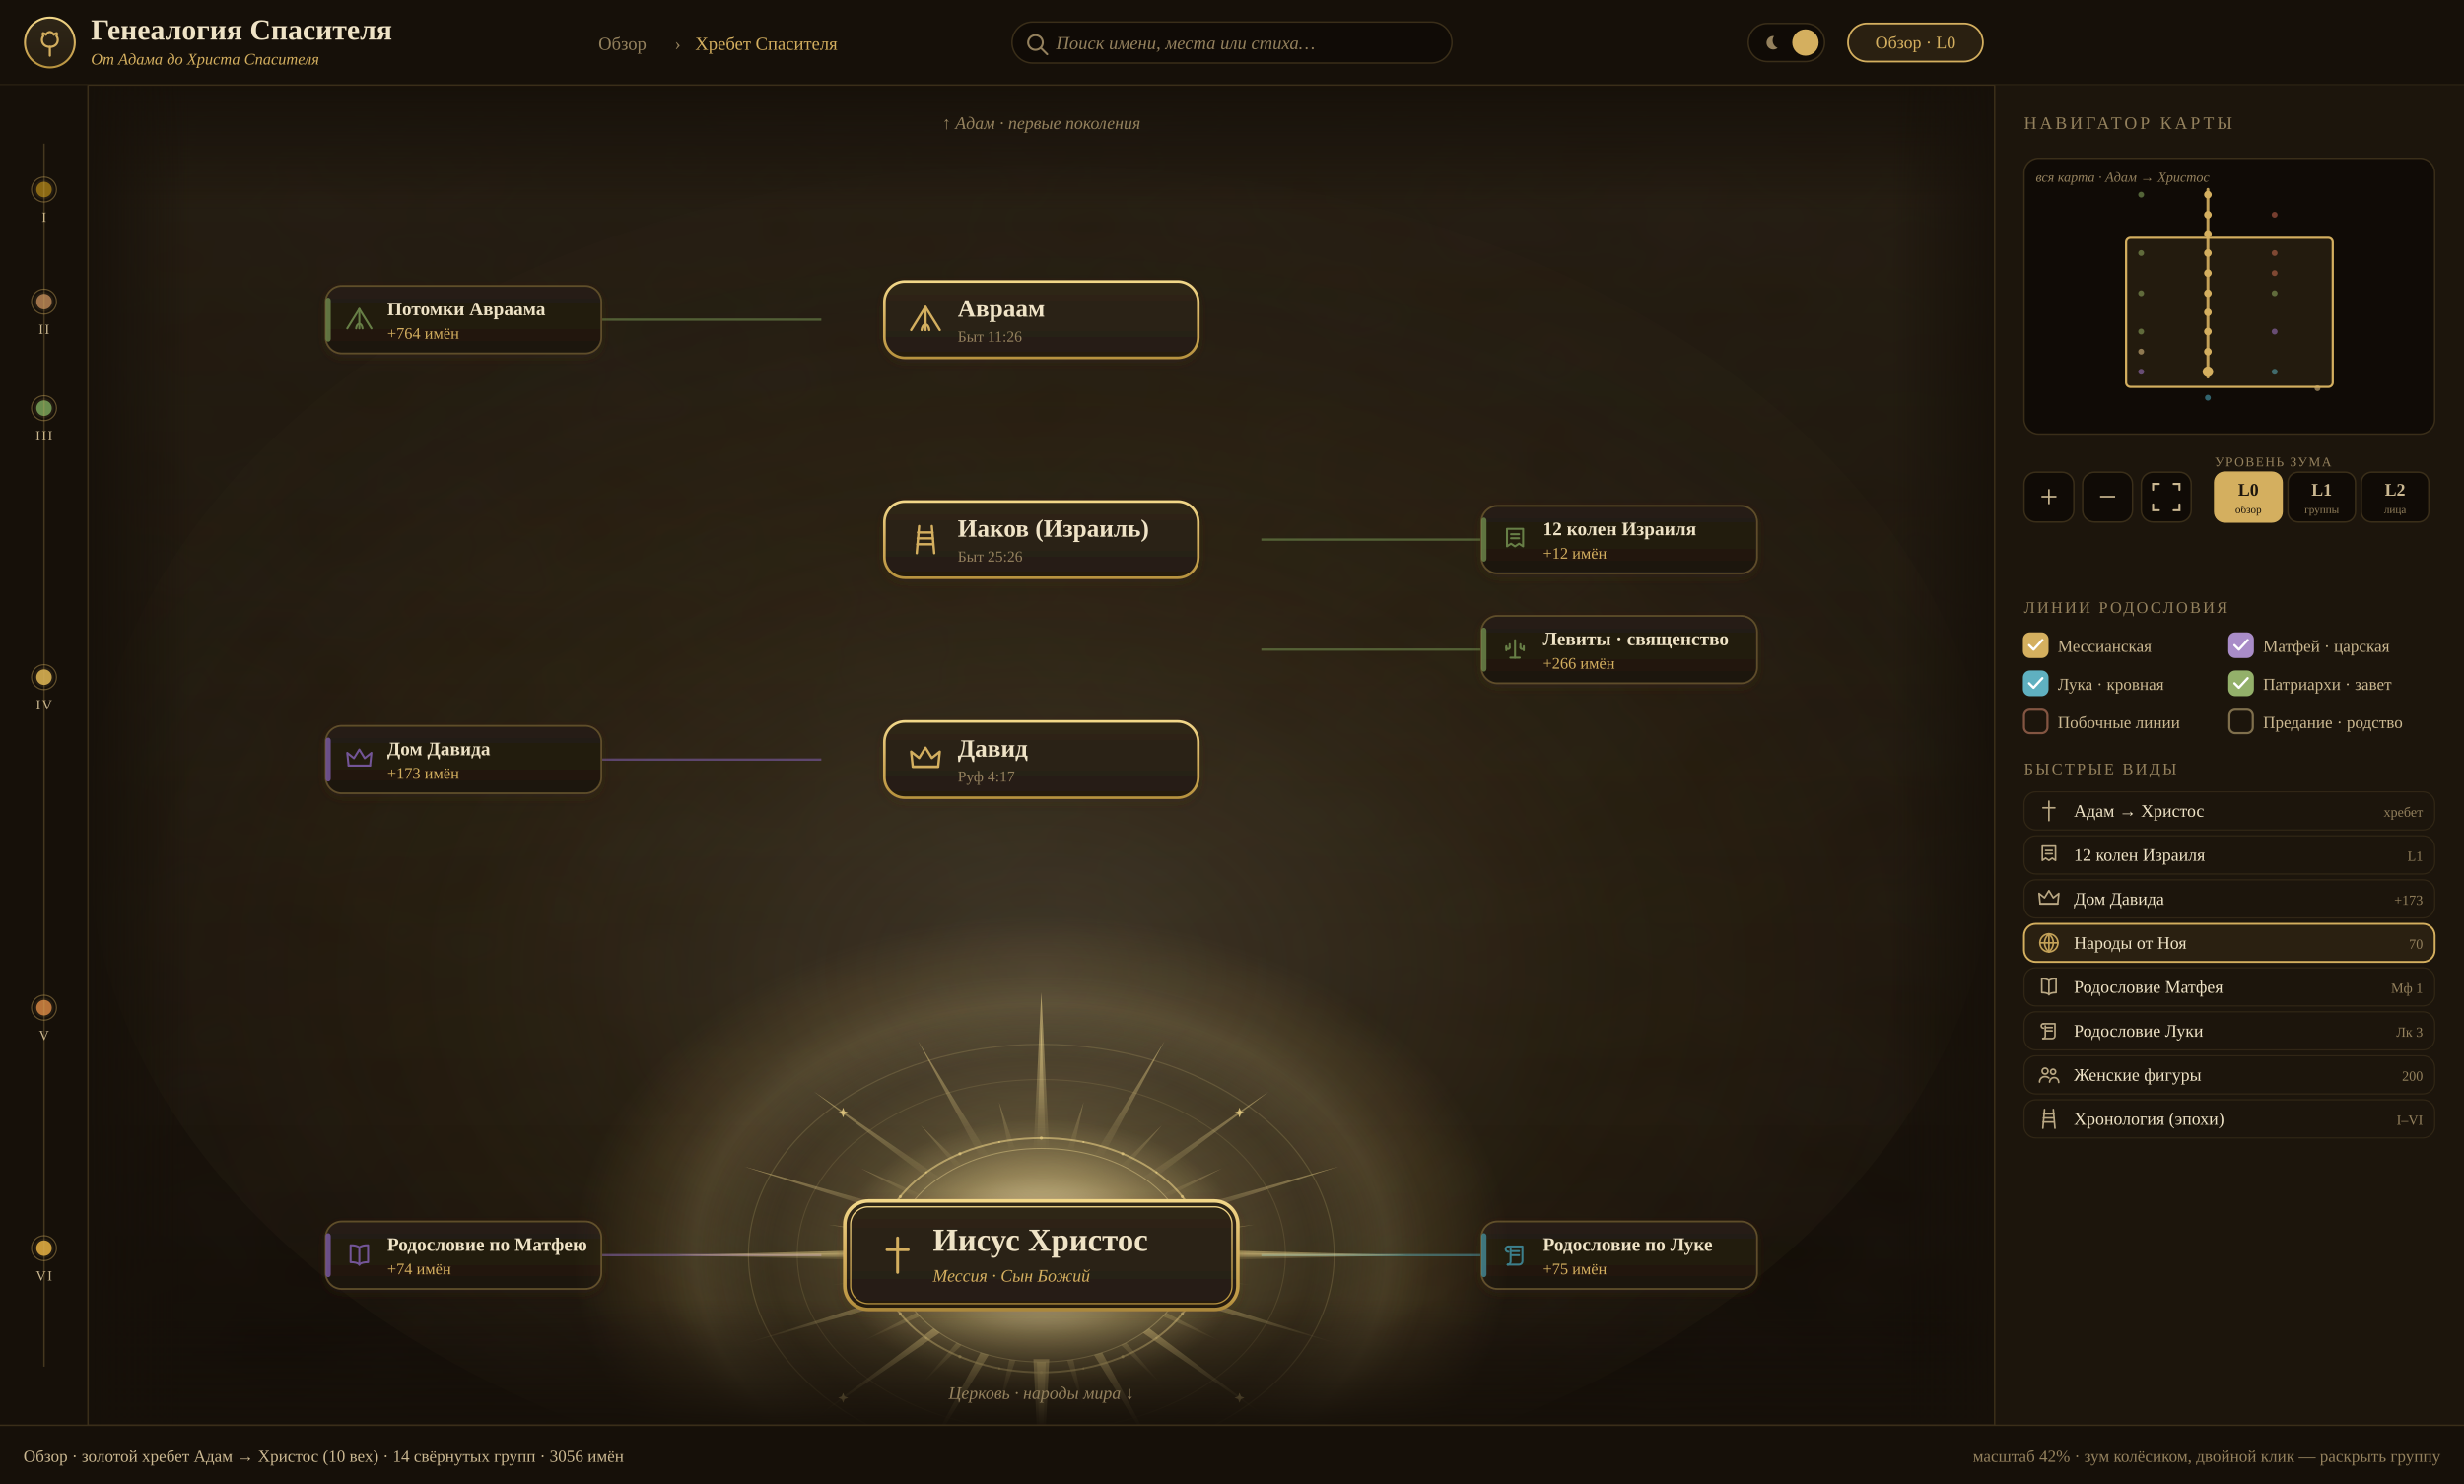
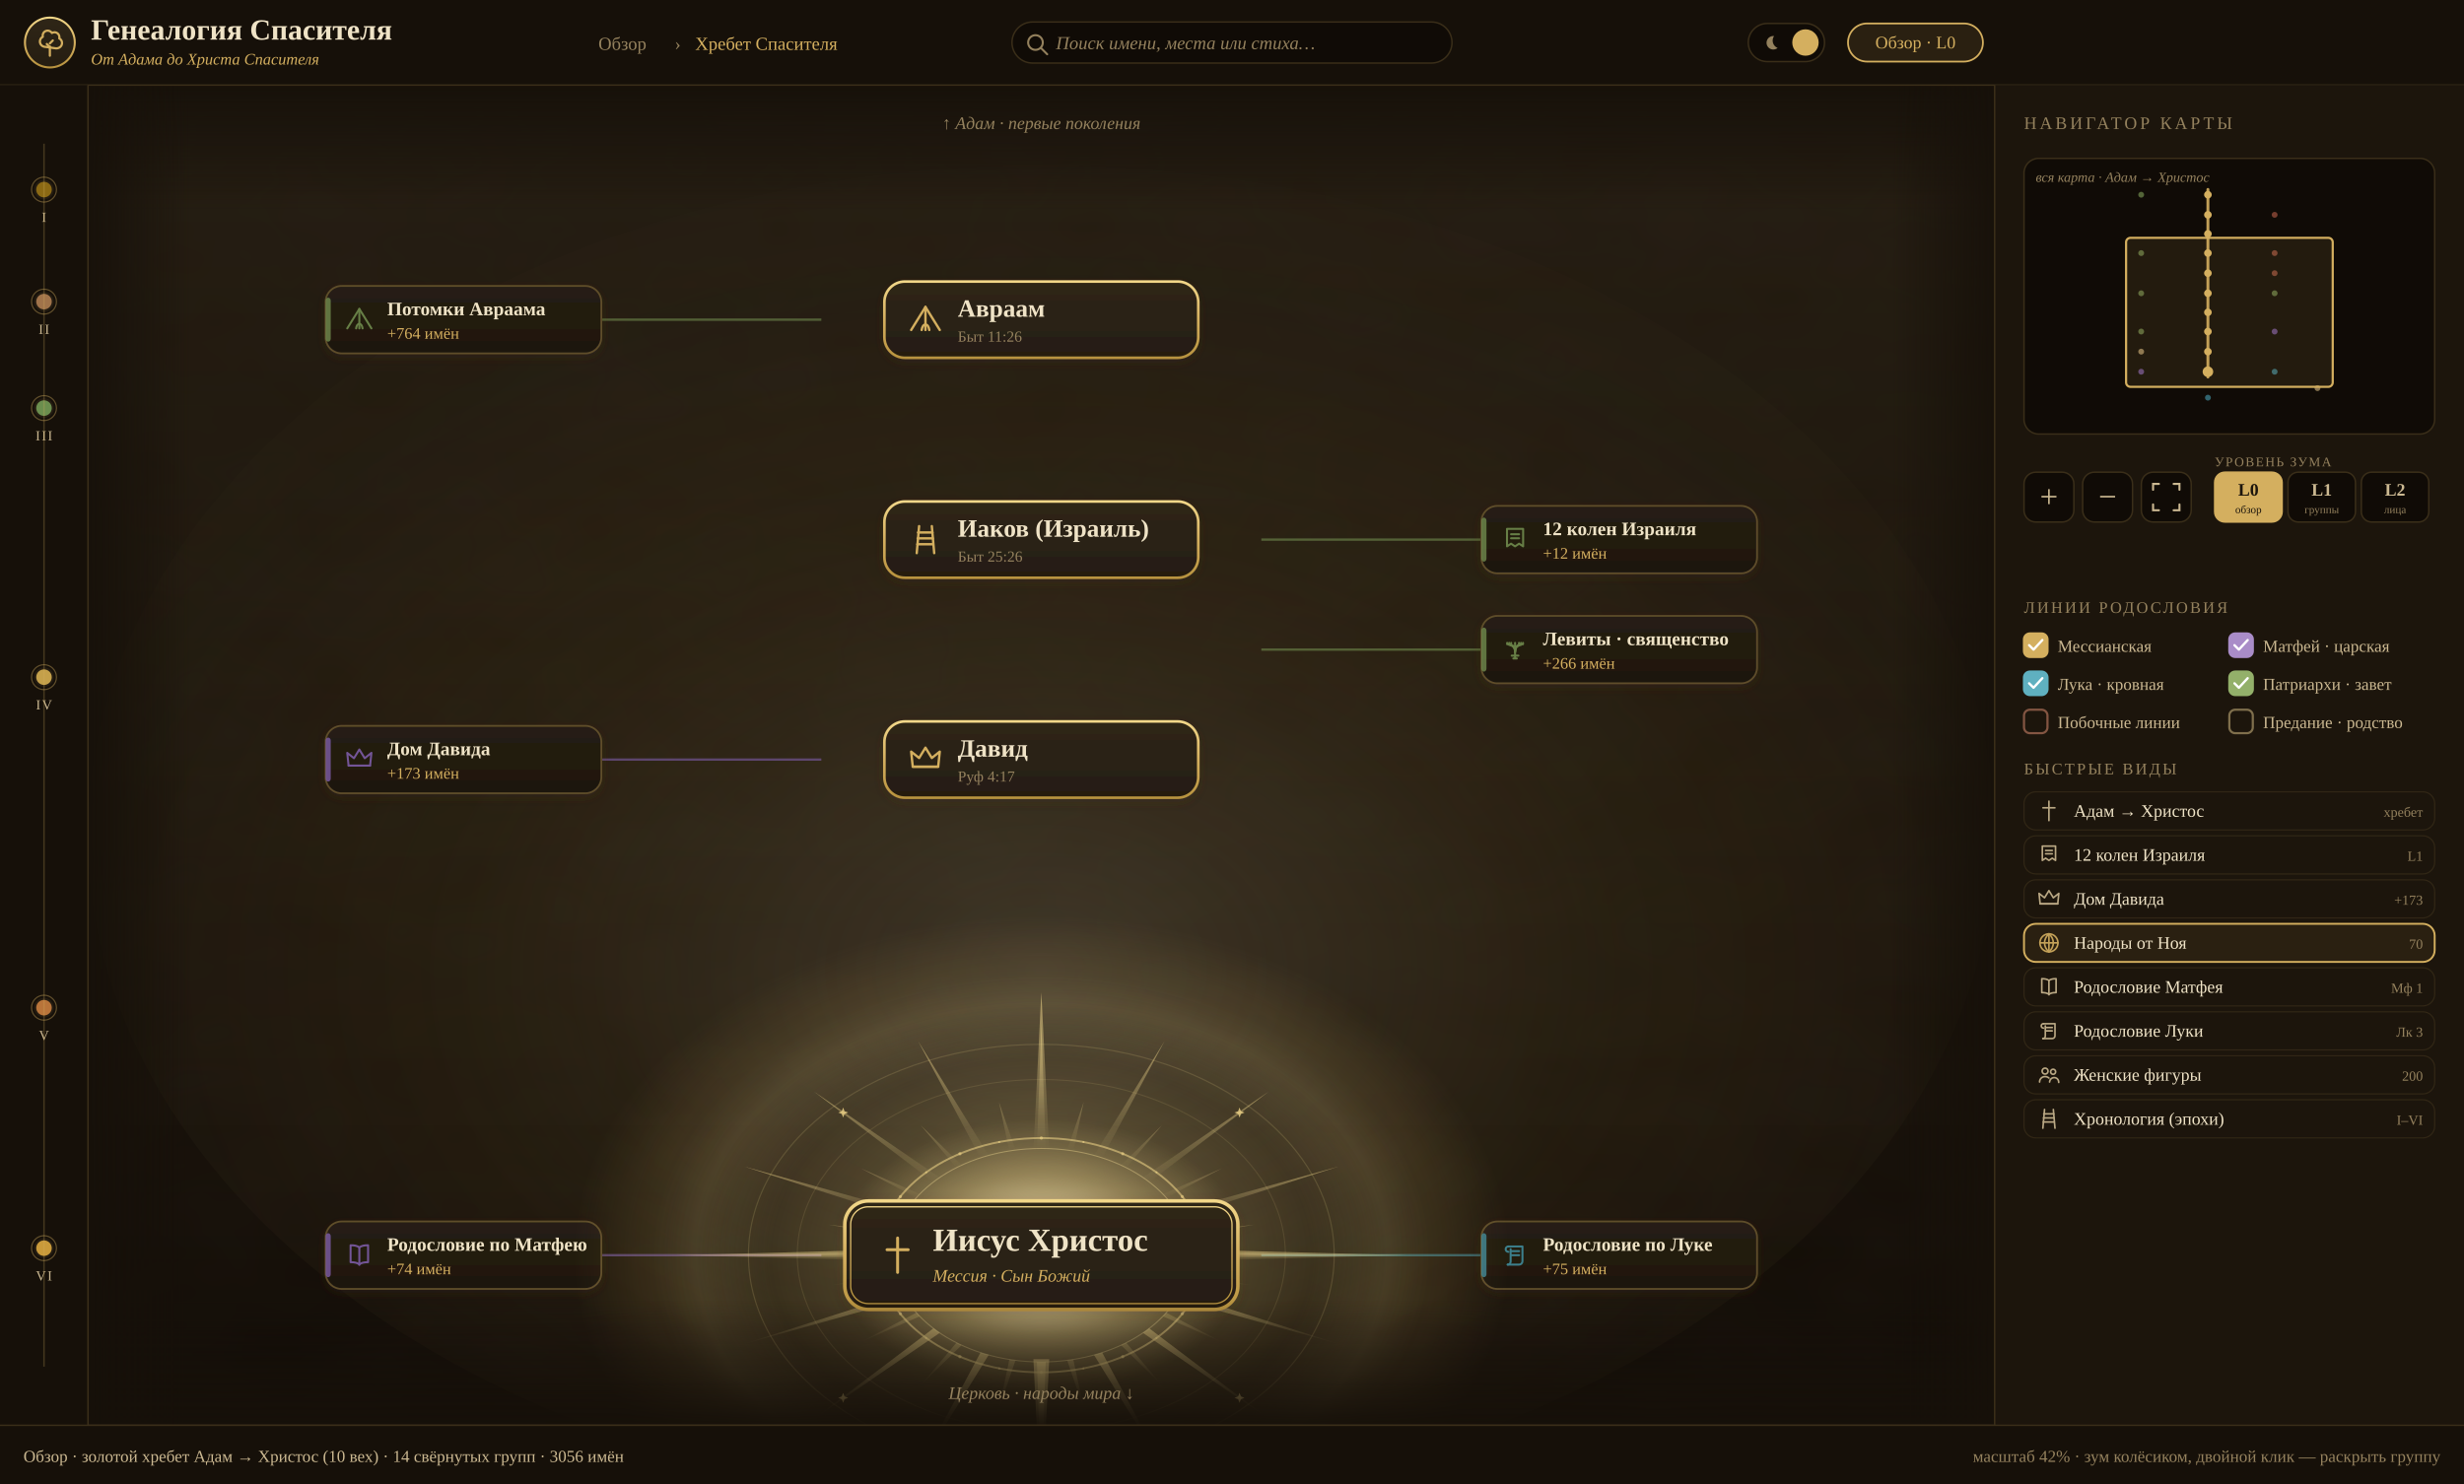
<svg xmlns="http://www.w3.org/2000/svg" viewBox="0 0 1680 1012" width="1680" height="1012" font-family="Georgia, 'Times New Roman', serif" role="img" aria-label="Генеалогия Спасителя — прототип интерфейса">
  <defs>
    <linearGradient id="paperGrad" x1="0" y1="0" x2="0" y2="1">
      <stop offset="0%" stop-color="#241c11" />
      <stop offset="55%" stop-color="#1b140b" />
      <stop offset="100%" stop-color="#100b06" />
    </linearGradient>
    <linearGradient id="goldGrad" x1="0" y1="0" x2="0" y2="1">
      <stop offset="0%" stop-color="#f2d789" />
      <stop offset="50%" stop-color="#d4af5f" />
      <stop offset="100%" stop-color="#b8933f" />
    </linearGradient>
    <linearGradient id="cardGrad" x1="0" y1="0" x2="0" y2="1">
      <stop offset="0%" stop-color="#2f2617" />
      <stop offset="100%" stop-color="#251d11" />
    </linearGradient>
    <linearGradient id="megaGrad" x1="0" y1="0" x2="0" y2="1">
      <stop offset="0%" stop-color="#261e12" />
      <stop offset="100%" stop-color="#1e1710" />
    </linearGradient>
    <filter id="paperTex" x="-5%" y="-5%" width="110%" height="110%">
      <feTurbulence type="fractalNoise" baseFrequency="0.011 0.017" numOctaves="3" seed="7" stitchTiles="stitch" result="mot" />
      <feColorMatrix in="mot" type="matrix" values="0 0 0 0 0.42  0 0 0 0 0.32  0 0 0 0 0.15  0 0 0 0.06 0" />
    </filter>
    <filter id="grain" x="0" y="0" width="100%" height="100%">
      <feTurbulence type="fractalNoise" baseFrequency="0.9" numOctaves="2" seed="11" stitchTiles="stitch" result="g" />
      <feColorMatrix in="g" type="matrix" values="0 0 0 0 0  0 0 0 0 0  0 0 0 0 0  0 0 0 0.035 0" />
    </filter>
    <filter id="cardShadow" x="-30%" y="-30%" width="160%" height="180%">
      <feDropShadow dx="0" dy="2.2" stdDeviation="3.4" flood-color="#4a3616" flood-opacity="0.26" />
    </filter>
    <filter id="goldSoft" x="-60%" y="-60%" width="220%" height="220%">
      <feGaussianBlur stdDeviation="3.2" />
    </filter>
    <filter id="desat">
      <feColorMatrix type="saturate" values="0.15" />
    </filter>
    <radialGradient id="christBloom" cx="50%" cy="50%" r="50%">
      <stop offset="0%" stop-color="#f4dc94" stop-opacity="0.55" />
      <stop offset="38%" stop-color="#f2d789" stop-opacity="0.22" />
      <stop offset="100%" stop-color="#f2d789" stop-opacity="0" />
    </radialGradient>
    <linearGradient id="christRay" x1="0" y1="0" x2="0" y2="1">
      <stop offset="0%" stop-color="#f2d789" stop-opacity="0.85" />
      <stop offset="100%" stop-color="#f4dc94" stop-opacity="0" />
    </linearGradient>
    <radialGradient id="christCore" cx="50%" cy="50%" r="50%">
      <stop offset="0%" stop-color="#fff7e2" stop-opacity="0.9" />
      <stop offset="60%" stop-color="#f4dc94" stop-opacity="0.3" />
      <stop offset="100%" stop-color="#f4dc94" stop-opacity="0" />
    </radialGradient>
    <radialGradient id="christMandorla" cx="50%" cy="50%" r="50%">
      <stop offset="0%" stop-color="#fff7e2" stop-opacity="0" />
      <stop offset="58%" stop-color="#f4dc94" stop-opacity="0" />
      <stop offset="74%" stop-color="#f2d789" stop-opacity="0.14" />
      <stop offset="86%" stop-color="#d4af5f" stop-opacity="0.1" />
      <stop offset="100%" stop-color="#d4af5f" stop-opacity="0" />
    </radialGradient>
    <radialGradient id="mapGlow" cx="50%" cy="60%" r="65%">
      <stop offset="0%" stop-color="#fff0c8" stop-opacity="0.16" />
      <stop offset="48%" stop-color="#d8b45f" stop-opacity="0.06" />
      <stop offset="80%" stop-color="#d8b45f" stop-opacity="0.015" />
      <stop offset="100%" stop-color="#d8b45f" stop-opacity="0" />
    </radialGradient>
    <linearGradient id="fogT" x1="0" y1="0" x2="0" y2="1">
      <stop offset="0%" stop-color="#161009" stop-opacity="0.96" />
      <stop offset="100%" stop-color="#161009" stop-opacity="0" />
    </linearGradient>
    <linearGradient id="fogB" x1="0" y1="0" x2="0" y2="1">
      <stop offset="0%" stop-color="#161009" stop-opacity="0" />
      <stop offset="100%" stop-color="#161009" stop-opacity="0.96" />
    </linearGradient>
    <linearGradient id="fogL" x1="0" y1="0" x2="1" y2="0">
      <stop offset="0%" stop-color="#161009" stop-opacity="0.9" />
      <stop offset="100%" stop-color="#161009" stop-opacity="0" />
    </linearGradient>
    <linearGradient id="fogR" x1="0" y1="0" x2="1" y2="0">
      <stop offset="0%" stop-color="#161009" stop-opacity="0" />
      <stop offset="100%" stop-color="#161009" stop-opacity="0.9" />
    </linearGradient>
    <clipPath id="mapClip">
      <rect x="60" y="58" width="1300" height="914" />
    </clipPath>
    <clipPath id="miniClip">
      <rect x="1380" y="108" width="280" height="188" rx="10" />
    </clipPath>
    <symbol id="ic-person" viewBox="0 0 24 24" fill="none" stroke="currentColor" stroke-width="1.5" stroke-linecap="round" stroke-linejoin="round">
      <circle cx="12" cy="8" r="3.4" />
      <path d="M5.5 19c0-3.6 2.9-6 6.5-6s6.5 2.4 6.5 6" />
    </symbol>
    <symbol id="ic-people" viewBox="0 0 24 24" fill="none" stroke="currentColor" stroke-width="1.5" stroke-linecap="round" stroke-linejoin="round">
      <circle cx="8.5" cy="8.6" r="2.7" />
      <circle cx="15.8" cy="9.2" r="2.3" />
      <path d="M3.5 18.5c0-2.9 2.2-4.9 5-4.9 1.4 0 2.6.5 3.5 1.3" />
      <path d="M12.6 18.5c.2-2.4 2-4 4.2-4 2.3 0 4.1 1.8 4.1 4.4" />
    </symbol>
    <symbol id="ic-ark" viewBox="0 0 24 24" fill="none" stroke="currentColor" stroke-width="1.5" stroke-linecap="round" stroke-linejoin="round">
      <path d="M3 12.5c1.6 3 5 4.7 9 4.7s7.4-1.7 9-4.7" />
      <path d="M6.2 12.4V8.8h11.6v3.6" />
      <path d="M9.4 8.8V6.4h5.2v2.4" />
      <path d="M12 6.4V4.6" />
    </symbol>
    <symbol id="ic-tent" viewBox="0 0 24 24" fill="none" stroke="currentColor" stroke-width="1.5" stroke-linecap="round" stroke-linejoin="round">
      <path d="M3 18.5 12 4l9 14.5" />
      <path d="M12 4v14.5" />
      <path d="M9.6 18.5c.3-2 1.1-3.4 2.4-3.4s2.1 1.4 2.4 3.4" />
    </symbol>
    <symbol id="ic-ladder" viewBox="0 0 24 24" fill="none" stroke="currentColor" stroke-width="1.5" stroke-linecap="round" stroke-linejoin="round">
      <path d="M8 3.5 6.5 20.5M16 3.5 17.5 20.5" />
      <path d="M7.3 7.5h9.1M7.1 11.2h9.5M6.9 14.9h9.9" />
    </symbol>
    <symbol id="ic-lion" viewBox="0 0 24 24" fill="none" stroke="currentColor" stroke-width="1.5" stroke-linecap="round" stroke-linejoin="round">
-       <circle cx="8.7" cy="8" r="1.7" />
-       <circle cx="15.3" cy="8" r="1.7" />
-       <circle cx="12" cy="12.6" r="6" />
-       <circle cx="12" cy="13" r="3.7" />
-       <circle cx="10.4" cy="12.3" r=".62" fill="currentColor" stroke="none" />
-       <circle cx="13.6" cy="12.3" r=".62" fill="currentColor" stroke="none" />
-       <path d="M12 13.8v1.2M10.8 15.1c.75.55 1.65.55 2.4 0" />
-       <path d="M8.9 10.4c.5-.45 1.2-.45 1.7 0M13.4 10.4c.5-.45 1.2-.45 1.7 0" />
+       <path d="M16.62 10.09 Q19 12 16.62 13.91 Q16.95 16.95 13.91 16.62 Q12 19 10.09 16.62 Q7.05 16.95 7.38 13.91 Q5 12 7.38 10.09 Q7.05 7.05 10.09 7.38 Q12 5 13.91 7.38 Q16.95 7.05 16.62 10.09 Z" />
+       <circle cx="12" cy="12.3" r="3.5" />
+       <circle cx="10.7" cy="11.7" r=".55" fill="currentColor" stroke="none" />
+       <circle cx="13.3" cy="11.7" r=".55" fill="currentColor" stroke="none" />
+       <path d="M11.2 13.1h1.6l-.8 1z" fill="currentColor" stroke="none" />
+       <path d="M12 14.1v.7M10.8 15c.7.5 1.7.5 2.4 0" />
    </symbol>
    <symbol id="ic-crown" viewBox="0 0 24 24" fill="none" stroke="currentColor" stroke-width="1.5" stroke-linecap="round" stroke-linejoin="round">
      <path d="M4 16.5 3 7l5 4 4-6.5 4 6.5 5-4-1 9.5z" />
      <path d="M4 16.5h16" />
    </symbol>
    <symbol id="ic-cross" viewBox="0 0 24 24" fill="none" stroke="currentColor" stroke-width="1.5" stroke-linecap="round" stroke-linejoin="round">
      <path d="M12 3.2v17.6M6.6 9.2h10.8" />
    </symbol>
    <symbol id="ic-tree" viewBox="0 0 24 24" fill="none" stroke="currentColor" stroke-width="1.5" stroke-linecap="round" stroke-linejoin="round">
-       <path d="M12 21v-6" />
-       <path d="M12 15c-3.6 0-5.4-2.3-5.4-4.8 0-1 .4-2 .9-2.6-.3-.6-.4-1.3-.2-2 .8.1 1.5.5 2 1.1.6-1 1.6-1.9 2.7-1.9s2.1.9 2.7 1.9c.5-.6 1.2-1 2-1.1.2.7.1 1.4-.2 2 .5.6.9 1.6.9 2.6C17.4 12.7 15.6 15 12 15z" />
+       <path d="M12 21v-6.4" />
+       <path d="M9.2 15c-2.3 0-4-1.6-4-3.7 0-1.4.8-2.6 2-3.2-.1-.3-.1-.5-.1-.8 0-1.9 1.5-3.4 3.4-3.4 1.2 0 2.3.6 2.9 1.6.5-.3 1.1-.5 1.7-.5 1.9 0 3.4 1.5 3.4 3.4 0 .3 0 .5-.1.8 1.1.5 1.9 1.7 1.9 3.1 0 2.1-1.7 3.7-4 3.7z" />
+       <path d="M12 15.2 9.9 13M12 12.6l2-2" />
    </symbol>
    <symbol id="ic-scroll" viewBox="0 0 24 24" fill="none" stroke="currentColor" stroke-width="1.5" stroke-linecap="round" stroke-linejoin="round">
      <path d="M7 5.5h10.5v11a2.5 2.5 0 0 1-2.5 2.5H6.5" />
      <path d="M9.5 9h5.5M9.5 12h5.5" />
      <path d="M7 5.5A2 2 0 0 0 5 7.5 2 2 0 0 0 7 9.5M6.5 19a2.2 2.2 0 0 0 2.2-2.2V7.5" />
    </symbol>
    <symbol id="ic-book" viewBox="0 0 24 24" fill="none" stroke="currentColor" stroke-width="1.5" stroke-linecap="round" stroke-linejoin="round">
      <path d="M12 6.2v13" />
      <path d="M12 6.2C10.4 5 8.4 4.6 5.5 4.6v12.6c2.9 0 4.9.4 6.5 1.6 1.6-1.2 3.6-1.6 6.5-1.6V4.6c-2.9 0-4.9.4-6.5 1.6z" />
    </symbol>
    <symbol id="ic-temple" viewBox="0 0 24 24" fill="none" stroke="currentColor" stroke-width="1.5" stroke-linecap="round" stroke-linejoin="round">
      <path d="M3.5 8 12 3.5 20.5 8z" />
      <path d="M4.5 8v8.5M9 8v8.5M15 8v8.5M19.5 8v8.5" />
      <path d="M3 20h18M3.5 16.5h17" />
    </symbol>
    <symbol id="ic-menorah" viewBox="0 0 24 24" fill="none" stroke="currentColor" stroke-width="1.5" stroke-linecap="round" stroke-linejoin="round">
-       <path d="M12 5v13" />
-       <path d="M8 8v2.5M16 8v2.5M5.5 9.5v3M18.5 9.5v3" />
-       <path d="M8 10.5c0 1.5-2.5 1.5-2.5 0M16 10.5c0 1.5 2.5 1.5 2.5 0" />
-       <path d="M8.5 18h7" />
+       <path d="M12 16.5V7" />
+       <path d="M12 12.4c0-2.1-1-3.4-2.9-3.4M9.1 9V7" />
+       <path d="M12 13.1c0-2.9-1.8-4.6-4.4-4.6M7.6 8.5V7" />
+       <path d="M12 13.8c0-3.7-2.6-5.8-5.9-5.8M6.1 8V7" />
+       <path d="M12 12.4c0-2.1 1-3.4 2.9-3.4M14.9 9V7" />
+       <path d="M12 13.1c0-2.9 1.8-4.6 4.4-4.6M16.4 8.5V7" />
+       <path d="M12 13.8c0-3.7 2.6-5.8 5.9-5.8M17.9 8V7" />
+       <path d="M9.5 16.5h5M10.7 18.6h2.6M12 16.5v2.1" />
    </symbol>
    <symbol id="ic-camel" viewBox="0 0 24 24" fill="none" stroke="currentColor" stroke-width="1.5" stroke-linecap="round" stroke-linejoin="round">
-       <path d="M4 17.5v-2.3c0-.9.7-1.6 1.6-1.6.6 0 1.1.3 1.4.8.5-1.9 1.3-3.4 2.4-3.4 1 0 1.7 1.1 2.2 2.6.5-1 1.2-1.7 2.1-1.7 1.4 0 2.3 1.6 2.3 3.8v3.4" />
-       <path d="M18 17.5v-4.2c0-.7.3-1.3.9-1.3" />
-       <path d="M6.5 17.5v1.8M9.5 17.5v1.8M13.5 17.5v1.8M16.5 17.5v1.8" />
+       <path d="M3.6 15c-.4-1.9.4-3.4 1.6-3.4.8 0 1.4.7 1.7 1.9.5-2.3 1.5-3.8 2.8-3.8 1.1 0 1.9 1.2 2.4 3.1" />
+       <path d="M12.1 12.8c.4-2.3 1.4-3.9 2.8-3.9.8 0 1.4.5 1.8 1.2l.8 1.6c.3.6-.1 1.3-.6 1.6" />
+       <path d="M5.6 15.2 6 19M8.4 14.1l.2 5.3M12.2 13.1l.2 6.3M15.4 14.6l.2 4.8" />
+     </symbol>
+     <symbol id="ic-ram" viewBox="0 0 24 24" fill="none" stroke="currentColor" stroke-width="1.5" stroke-linecap="round" stroke-linejoin="round">
+       <path d="M12 10.4c-1.5 0-2.6 1.2-2.6 2.9 0 2 1.2 3.5 2.6 3.5s2.6-1.5 2.6-3.5c0-1.7-1.1-2.9-2.6-2.9z" />
+       <circle cx="11" cy="12.9" r=".5" fill="currentColor" stroke="none" />
+       <circle cx="13" cy="12.9" r=".5" fill="currentColor" stroke="none" />
+       <path d="M12 14.5v.9M11.2 15.7c.5.4 1.1.4 1.6 0" />
+       <path d="M9.5 11C9 8.8 7.2 7.4 5.4 8.1 3.7 8.7 3.1 10.7 4 12.3c.7 1.3 2.2 1.7 3.2.9.8-.65.9-1.9.1-2.6-.6-.55-1.6-.35-1.9.45" />
+       <path d="M14.5 11c.5-2.2 2.3-3.6 4.1-2.9 1.7.6 2.3 2.6 1.4 4.2-.7 1.3-2.2 1.7-3.2.9-.8-.65-.9-1.9-.1-2.6.6-.55 1.6-.35 1.9.45" />
    </symbol>
    <symbol id="ic-mountain" viewBox="0 0 24 24" fill="none" stroke="currentColor" stroke-width="1.5" stroke-linecap="round" stroke-linejoin="round">
      <path d="M2.5 18.5 9 8l3.2 4.8L15 8.5l6.5 10z" />
      <path d="M7.4 10.4 9 8l1.6 2.4" />
    </symbol>
    <symbol id="ic-gate" viewBox="0 0 24 24" fill="none" stroke="currentColor" stroke-width="1.5" stroke-linecap="round" stroke-linejoin="round">
      <path d="M5 20V9a7 7 0 0 1 14 0v11" />
      <path d="M5 20h14" />
      <path d="M9 20v-7a3 3 0 0 1 6 0v7" />
    </symbol>
    <symbol id="ic-tribes" viewBox="0 0 24 24" fill="none" stroke="currentColor" stroke-width="1.5" stroke-linecap="round" stroke-linejoin="round">
      <path d="M6 4h12v13l-3-2-3 2-3-2-3 2z" />
      <path d="M9 8h6M9 11h6" />
    </symbol>
    <symbol id="ic-globe" viewBox="0 0 24 24" fill="none" stroke="currentColor" stroke-width="1.5" stroke-linecap="round" stroke-linejoin="round">
      <circle cx="12" cy="12" r="8.2" />
      <path d="M3.8 12h16.4M12 3.8v16.4" />
      <path d="M12 3.8c2.6 2.3 4 5.2 4 8.2s-1.4 5.9-4 8.2c-2.6-2.3-4-5.2-4-8.2s1.4-5.9 4-8.2z" />
    </symbol>
  </defs>
  <rect x="0" y="0" width="1680" height="1012" fill="#161009" />
  <g clip-path="url(#mapClip)">
    <rect x="60" y="58" width="1300" height="914" fill="url(#paperGrad)" />
    <rect x="60" y="58" width="1300" height="914" filter="url(#paperTex)" opacity="0.5" />
    <ellipse cx="710" cy="569.84" rx="650" ry="457" fill="url(#mapGlow)" />
    <line x1="710" y1="178" x2="710" y2="876" stroke="#f4dc94" stroke-width="10" stroke-linecap="round" opacity="0.4" filter="url(#goldSoft)" />
    <line x1="710" y1="178" x2="710" y2="876" stroke="url(#goldGrad)" stroke-width="3.4" stroke-linecap="round" />
    <path d="M560.0 218.0 C 485.0 218.0, 485.0 218.0, 410.0 218.0" fill="none" stroke="#6f8a4c" stroke-width="1.6" opacity="0.6" />
    <path d="M860.0 368.0 C 935.0 368.0, 935.0 368.0, 1010.0 368.0" fill="none" stroke="#6f8a4c" stroke-width="1.6" opacity="0.6" />
    <path d="M560.0 518.0 C 485.0 518.0, 485.0 518.0, 410.0 518.0" fill="none" stroke="#7c5ba6" stroke-width="1.6" opacity="0.6" />
    <path d="M860.0 443.0 C 935.0 443.0, 935.0 443.0, 1010.0 443.0" fill="none" stroke="#6f8a4c" stroke-width="1.6" opacity="0.6" />
    <path d="M560.0 856.0 C 485.0 856.0, 485.0 856.0, 410.0 856.0" fill="none" stroke="#7c5ba6" stroke-width="1.6" opacity="0.6" />
    <path d="M860.0 856.0 C 935.0 856.0, 935.0 856.0, 1010.0 856.0" fill="none" stroke="#3f8a9a" stroke-width="1.6" opacity="0.6" />
    <g filter="url(#cardShadow)">
      <rect x="222.0" y="195.0" width="188" height="46" rx="11" fill="url(#megaGrad)" stroke="#5f4e2b" stroke-width="1.2" />
    </g>
    <rect x="222.0" y="203.0" width="3.5" height="30" rx="2" fill="#6f8a4c" opacity="0.8" />
    <use href="#ic-tent" x="234.0" y="207.0" width="22" height="22" color="#6f8a4c" opacity="0.9" />
    <text x="264.0" y="215.0" font-size="13" fill="#efe3c6" font-weight="bold">Потомки Авраама</text>
    <text x="264.0" y="231.0" font-size="11" fill="#d4af5f">+764 имён</text>
    <g filter="url(#cardShadow)">
      <rect x="1010.0" y="345.0" width="188" height="46" rx="11" fill="url(#megaGrad)" stroke="#5f4e2b" stroke-width="1.2" />
    </g>
    <rect x="1010.0" y="353.0" width="3.5" height="30" rx="2" fill="#6f8a4c" opacity="0.8" />
    <use href="#ic-tribes" x="1022.0" y="357.0" width="22" height="22" color="#6f8a4c" opacity="0.9" />
    <text x="1052.0" y="365.0" font-size="13" fill="#efe3c6" font-weight="bold">12 колен Израиля</text>
    <text x="1052.0" y="381.0" font-size="11" fill="#d4af5f">+12 имён</text>
    <g filter="url(#cardShadow)">
      <rect x="222.0" y="495.0" width="188" height="46" rx="11" fill="url(#megaGrad)" stroke="#5f4e2b" stroke-width="1.2" />
    </g>
    <rect x="222.0" y="503.0" width="3.5" height="30" rx="2" fill="#7c5ba6" opacity="0.8" />
    <use href="#ic-crown" x="234.0" y="507.0" width="22" height="22" color="#7c5ba6" opacity="0.9" />
    <text x="264.0" y="515.0" font-size="13" fill="#efe3c6" font-weight="bold">Дом Давида</text>
    <text x="264.0" y="531.0" font-size="11" fill="#d4af5f">+173 имён</text>
    <g filter="url(#cardShadow)">
      <rect x="1010.0" y="420.0" width="188" height="46" rx="11" fill="url(#megaGrad)" stroke="#5f4e2b" stroke-width="1.2" />
    </g>
    <rect x="1010.0" y="428.0" width="3.5" height="30" rx="2" fill="#6f8a4c" opacity="0.8" />
    <use href="#ic-menorah" x="1022.0" y="432.0" width="22" height="22" color="#6f8a4c" opacity="0.9" />
    <text x="1052.0" y="440.0" font-size="13" fill="#efe3c6" font-weight="bold">Левиты · священство</text>
    <text x="1052.0" y="456.0" font-size="11" fill="#d4af5f">+266 имён</text>
    <g filter="url(#cardShadow)">
      <rect x="222.0" y="833.0" width="188" height="46" rx="11" fill="url(#megaGrad)" stroke="#5f4e2b" stroke-width="1.2" />
    </g>
    <rect x="222.0" y="841.0" width="3.5" height="30" rx="2" fill="#7c5ba6" opacity="0.8" />
    <use href="#ic-book" x="234.0" y="845.0" width="22" height="22" color="#7c5ba6" opacity="0.9" />
    <text x="264.0" y="853.0" font-size="13" fill="#efe3c6" font-weight="bold">Родословие по Матфею</text>
    <text x="264.0" y="869.0" font-size="11" fill="#d4af5f">+74 имён</text>
    <g filter="url(#cardShadow)">
      <rect x="1010.0" y="833.0" width="188" height="46" rx="11" fill="url(#megaGrad)" stroke="#5f4e2b" stroke-width="1.2" />
    </g>
    <rect x="1010.0" y="841.0" width="3.5" height="30" rx="2" fill="#3f8a9a" opacity="0.8" />
    <use href="#ic-scroll" x="1022.0" y="845.0" width="22" height="22" color="#3f8a9a" opacity="0.9" />
    <text x="1052.0" y="853.0" font-size="13" fill="#efe3c6" font-weight="bold">Родословие по Луке</text>
    <text x="1052.0" y="869.0" font-size="11" fill="#d4af5f">+75 имён</text>
    <g filter="url(#cardShadow)">
      <rect x="603.0" y="192.0" width="214" height="52" rx="14" fill="url(#cardGrad)" stroke="url(#goldGrad)" stroke-width="1.8" />
    </g>
    <use href="#ic-tent" x="618.0" y="205.0" width="26" height="26" color="#d4af5f" opacity="1" />
    <text x="653.0" y="216.0" font-size="17" fill="#efe3c6" font-weight="bold">Авраам</text>
    <text x="653.0" y="233.0" font-size="10.5" fill="#94815d">Быт 11:26</text>
    <g filter="url(#cardShadow)">
      <rect x="603.0" y="342.0" width="214" height="52" rx="14" fill="url(#cardGrad)" stroke="url(#goldGrad)" stroke-width="1.8" />
    </g>
    <use href="#ic-ladder" x="618.0" y="355.0" width="26" height="26" color="#d4af5f" opacity="1" />
    <text x="653.0" y="366.0" font-size="17" fill="#efe3c6" font-weight="bold">Иаков (Израиль)</text>
    <text x="653.0" y="383.0" font-size="10.5" fill="#94815d">Быт 25:26</text>
    <g filter="url(#cardShadow)">
      <rect x="603.0" y="492.0" width="214" height="52" rx="14" fill="url(#cardGrad)" stroke="url(#goldGrad)" stroke-width="1.8" />
    </g>
    <use href="#ic-crown" x="618.0" y="505.0" width="26" height="26" color="#d4af5f" opacity="1" />
    <text x="653.0" y="516.0" font-size="17" fill="#efe3c6" font-weight="bold">Давид</text>
    <text x="653.0" y="533.0" font-size="10.5" fill="#94815d">Руф 4:17</text>
    <ellipse cx="710.0" cy="856.0" rx="320.5" ry="230.8" fill="url(#christMandorla)" />
    <ellipse cx="710.0" cy="856.0" rx="199.7" ry="143.8" fill="none" stroke="#f2d789" stroke-width="0.8" opacity="0.16" />
    <ellipse cx="710.0" cy="856.0" rx="166.4" ry="119.8" fill="none" stroke="#f2d789" stroke-width="0.7" opacity="0.12" />
    <ellipse cx="710.0" cy="856.0" rx="265.1" ry="190.8" fill="url(#christBloom)" />
    <ellipse cx="710.0" cy="856.0" rx="141.8" ry="93.2" fill="url(#christCore)" />
    <path d="M811.0 853.8 L929.4 856.0 L811.0 858.2 Z" fill="url(#christRay)" opacity="0.6" />
    <path d="M809.5 868.7 L855.1 876.8 L808.7 871.7 Z" fill="url(#christRay)" opacity="0.34" />
    <path d="M804.5 881.8 L912.7 916.5 L802.2 885.9 Z" fill="url(#christRay)" opacity="0.6" />
    <path d="M795.2 895.2 L833.0 915.2 L792.9 897.7 Z" fill="url(#christRay)" opacity="0.34" />
    <path d="M783.6 905.9 L865.2 967.7 L779.3 909.0 Z" fill="url(#christRay)" opacity="0.6" />
    <path d="M767.9 915.7 L792.2 944.6 L764.4 917.4 Z" fill="url(#christRay)" opacity="0.34" />
    <path d="M751.5 922.4 L794.0 1002.0 L745.9 924.0 Z" fill="url(#christRay)" opacity="0.6" />
    <path d="M731.8 927.1 L738.9 960.5 L727.6 927.7 Z" fill="url(#christRay)" opacity="0.34" />
    <path d="M713.0 928.8 L710.0 1014.0 L707.0 928.8 Z" fill="url(#christRay)" opacity="0.6" />
    <path d="M692.4 927.7 L681.1 960.5 L688.2 927.1 Z" fill="url(#christRay)" opacity="0.34" />
    <path d="M674.1 924.0 L626.0 1002.0 L668.5 922.4 Z" fill="url(#christRay)" opacity="0.6" />
    <path d="M655.6 917.4 L627.8 944.6 L652.1 915.7 Z" fill="url(#christRay)" opacity="0.34" />
    <path d="M640.7 909.0 L554.8 967.7 L636.4 905.9 Z" fill="url(#christRay)" opacity="0.6" />
    <path d="M627.1 897.7 L587.0 915.2 L624.8 895.2 Z" fill="url(#christRay)" opacity="0.34" />
    <path d="M617.8 885.9 L507.3 916.5 L615.5 881.8 Z" fill="url(#christRay)" opacity="0.6" />
    <path d="M611.3 871.7 L564.9 876.8 L610.5 868.7 Z" fill="url(#christRay)" opacity="0.34" />
    <path d="M609.0 858.2 L490.6 856.0 L609.0 853.8 Z" fill="url(#christRay)" opacity="0.6" />
    <path d="M610.5 843.3 L564.9 835.2 L611.3 840.3 Z" fill="url(#christRay)" opacity="0.34" />
    <path d="M615.5 830.2 L507.3 795.5 L617.8 826.1 Z" fill="url(#christRay)" opacity="0.6" />
    <path d="M624.8 816.8 L587.0 796.8 L627.1 814.3 Z" fill="url(#christRay)" opacity="0.34" />
    <path d="M636.4 806.1 L554.8 744.3 L640.7 803.0 Z" fill="url(#christRay)" opacity="0.6" />
    <path d="M652.1 796.3 L627.8 767.4 L655.6 794.6 Z" fill="url(#christRay)" opacity="0.34" />
    <path d="M668.5 789.6 L626.0 710.0 L674.1 788.0 Z" fill="url(#christRay)" opacity="0.6" />
    <path d="M688.2 784.9 L681.1 751.5 L692.4 784.3 Z" fill="url(#christRay)" opacity="0.34" />
    <path d="M707.0 783.2 L710.0 698.0 L713.0 783.2 Z" fill="url(#christRay)" opacity="0.6" />
    <path d="M727.6 784.3 L738.9 751.5 L731.8 784.9 Z" fill="url(#christRay)" opacity="0.34" />
    <path d="M745.9 788.0 L794.0 710.0 L751.5 789.6 Z" fill="url(#christRay)" opacity="0.6" />
    <path d="M764.4 794.6 L792.2 767.4 L767.9 796.3 Z" fill="url(#christRay)" opacity="0.34" />
    <path d="M779.3 803.0 L865.2 744.3 L783.6 806.1 Z" fill="url(#christRay)" opacity="0.6" />
    <path d="M792.9 814.3 L833.0 796.8 L795.2 816.8 Z" fill="url(#christRay)" opacity="0.34" />
    <path d="M802.2 826.1 L912.7 795.5 L804.5 830.2 Z" fill="url(#christRay)" opacity="0.6" />
    <path d="M808.7 840.3 L855.1 835.2 L809.5 843.3 Z" fill="url(#christRay)" opacity="0.34" />
    <path d="M808.5 852.1 L959.0 856.0 L808.5 859.9 Z" fill="url(#christRay)" opacity="0.7" />
    <path d="M715.4 926.9 L710.0 1035.3 L704.6 926.9 Z" fill="url(#christRay)" opacity="0.7" />
    <path d="M611.5 859.9 L461.0 856.0 L611.5 852.1 Z" fill="url(#christRay)" opacity="0.7" />
    <path d="M704.6 785.1 L710.0 676.7 L715.4 785.1 Z" fill="url(#christRay)" opacity="0.7" />
    <ellipse cx="710.0" cy="856.0" rx="111.0" ry="79.9" fill="none" stroke="#f2d789" stroke-width="1.3" opacity="0.55" />
    <ellipse cx="710.0" cy="856.0" rx="101.1" ry="72.8" fill="none" stroke="#f4dc94" stroke-width="0.7" opacity="0.4" />
    <circle cx="821.0" cy="856.0" r="1.1" fill="#f2d789" opacity="0.55" />
    <circle cx="817.2" cy="876.7" r="0.7" fill="#f2d789" opacity="0.55" />
    <circle cx="806.1" cy="895.9" r="1.1" fill="#f2d789" opacity="0.55" />
    <circle cx="788.5" cy="912.5" r="0.7" fill="#f2d789" opacity="0.55" />
    <circle cx="765.5" cy="925.2" r="1.1" fill="#f2d789" opacity="0.55" />
    <circle cx="738.7" cy="933.2" r="0.7" fill="#f2d789" opacity="0.55" />
    <circle cx="710.0" cy="935.9" r="1.1" fill="#f2d789" opacity="0.55" />
    <circle cx="681.3" cy="933.2" r="0.7" fill="#f2d789" opacity="0.55" />
    <circle cx="654.5" cy="925.2" r="1.1" fill="#f2d789" opacity="0.55" />
    <circle cx="631.5" cy="912.5" r="0.7" fill="#f2d789" opacity="0.55" />
    <circle cx="613.9" cy="895.9" r="1.1" fill="#f2d789" opacity="0.55" />
    <circle cx="602.8" cy="876.7" r="0.7" fill="#f2d789" opacity="0.55" />
    <circle cx="599.0" cy="856.0" r="1.1" fill="#f2d789" opacity="0.55" />
    <circle cx="602.8" cy="835.3" r="0.7" fill="#f2d789" opacity="0.55" />
    <circle cx="613.9" cy="816.1" r="1.1" fill="#f2d789" opacity="0.55" />
    <circle cx="631.5" cy="799.5" r="0.7" fill="#f2d789" opacity="0.55" />
    <circle cx="654.5" cy="786.8" r="1.1" fill="#f2d789" opacity="0.55" />
    <circle cx="681.3" cy="778.8" r="0.7" fill="#f2d789" opacity="0.55" />
    <circle cx="710.0" cy="776.1" r="1.1" fill="#f2d789" opacity="0.55" />
    <circle cx="738.7" cy="778.8" r="0.7" fill="#f2d789" opacity="0.55" />
    <circle cx="765.5" cy="786.8" r="1.1" fill="#f2d789" opacity="0.55" />
    <circle cx="788.5" cy="799.5" r="0.7" fill="#f2d789" opacity="0.55" />
    <circle cx="806.1" cy="816.1" r="1.1" fill="#f2d789" opacity="0.55" />
    <circle cx="817.2" cy="835.3" r="0.7" fill="#f2d789" opacity="0.55" />
    <path d="M845.1 949.9 L846.1 952.3 L848.5 953.3 L846.1 954.2 L845.1 956.7 L844.2 954.2 L841.7 953.3 L844.2 952.3 Z" fill="#f2d789" opacity="0.8" />
    <path d="M574.9 949.9 L575.8 952.3 L578.3 953.3 L575.8 954.2 L574.9 956.7 L573.9 954.2 L571.5 953.3 L573.9 952.3 Z" fill="#f2d789" opacity="0.8" />
    <path d="M574.9 755.3 L575.8 757.8 L578.3 758.7 L575.8 759.7 L574.9 762.1 L573.9 759.7 L571.5 758.7 L573.9 757.8 Z" fill="#f2d789" opacity="0.8" />
    <path d="M845.1 755.3 L846.1 757.8 L848.5 758.7 L846.1 759.7 L845.1 762.1 L844.2 759.7 L841.7 758.7 L844.2 757.8 Z" fill="#f2d789" opacity="0.8" />
    <g filter="url(#cardShadow)">
      <rect x="576.0" y="819.0" width="268" height="74" rx="16" fill="url(#cardGrad)" stroke="url(#goldGrad)" stroke-width="2.4" />
      <rect x="580.0" y="823.0" width="260" height="66" rx="12" fill="none" stroke="url(#goldGrad)" stroke-width="0.9" />
    </g>
    <use href="#ic-cross" x="596.0" y="840.0" width="32" height="32" color="#d4af5f" opacity="1" />
    <text x="636.0" y="853.0" font-size="22" fill="#efe3c6" font-weight="bold">Иисус Христос</text>
    <text x="636.0" y="874.0" font-size="12" fill="#d4af5f" font-style="italic">Мессия · Сын Божий</text>
    <rect x="60" y="58" width="1300" height="86" fill="url(#fogT)" />
    <rect x="60" y="886" width="1300" height="86" fill="url(#fogB)" />
    <rect x="60" y="58" width="70" height="914" fill="url(#fogL)" />
    <rect x="1290" y="58" width="70" height="914" fill="url(#fogR)" />
    <text x="710" y="88" text-anchor="middle" font-size="12" fill="#94815d" font-style="italic">↑ Адам · первые поколения</text>
    <text x="710" y="954" text-anchor="middle" font-size="12" fill="#94815d" font-style="italic">Церковь · народы мира ↓</text>
  </g>
  <rect x="60" y="58" width="1300" height="914" fill="none" stroke="#3a2e19" stroke-width="1" />
  <rect x="0" y="0" width="1680" height="58" fill="#161009" />
  <line x1="0" y1="58" x2="1680" y2="58" stroke="#3a2e19" stroke-width="1" />
  <circle cx="34" cy="29" r="17" fill="url(#cardGrad)" stroke="url(#goldGrad)" stroke-width="1.4" />
  <use href="#ic-tree" x="22.0" y="17.0" width="24" height="24" color="#d4af5f" opacity="1" />
  <text x="62" y="27" font-size="20" fill="#efe3c6" font-weight="bold">Генеалогия Спасителя</text>
  <text x="62" y="44" font-size="11" fill="#d4af5f" font-style="italic">От Адама до Христа Спасителя</text>
  <text x="408.0" y="34.0" font-size="12.5" fill="#94815d">Обзор</text>
  <text x="460.0" y="34.0" font-size="12.5" fill="#94815d">›</text>
  <text x="474.0" y="34.0" font-size="12.5" fill="#d4af5f">Хребет Спасителя</text>
  <rect x="690.0" y="15.0" width="300.0" height="28" rx="14" fill="#100b06" stroke="#3a2e19" stroke-width="1" />
  <circle cx="706.0" cy="29.0" r="5" fill="none" stroke="#94815d" stroke-width="1.4" />
  <line x1="710.0" y1="33.0" x2="714.0" y2="37.0" stroke="#94815d" stroke-width="1.4" stroke-linecap="round" />
  <text x="720.0" y="33.5" font-size="12.5" fill="#94815d" font-style="italic">Поиск имени, места или стиха…</text>
  <rect x="1192.0" y="16.0" width="52" height="26" rx="13" fill="#100b06" stroke="#3a2e19" stroke-width="1" />
  <circle cx="1231.0" cy="29.0" r="9" fill="#d4af5f" />
  <path d="M1209.6 24.6 a4.6 4.6 0 1 0 2.4 8.1 5.4 5.4 0 0 1 -2.4 -8.1z" fill="#94815d" />
  <rect x="1260.0" y="16.0" width="92" height="26" rx="13" fill="#2a2011" stroke="#d4af5f" stroke-width="1.2" />
  <text x="1306.0" y="33.0" text-anchor="middle" font-size="12" fill="#d4af5f">Обзор · L0</text>
  <rect x="0" y="58" width="60" height="914" fill="#161009" />
  <line x1="60" y1="58" x2="60" y2="972" stroke="#3a2e19" stroke-width="1" />
  <circle cx="30" cy="129.3" r="8.5" fill="none" stroke="#d4af5f" stroke-width="0.8" opacity="0.4" />
  <circle cx="30" cy="129.3" r="6" fill="#8B6914" stroke="#241c11" stroke-width="1.4" />
  <text x="30" y="151.3" text-anchor="middle" font-size="9.5" letter-spacing="1" fill="#cbb891">I</text>
  <circle cx="30" cy="205.7" r="8.5" fill="none" stroke="#d4af5f" stroke-width="0.8" opacity="0.4" />
  <circle cx="30" cy="205.7" r="6" fill="#A0734A" stroke="#241c11" stroke-width="1.4" />
  <text x="30" y="227.7" text-anchor="middle" font-size="9.5" letter-spacing="1" fill="#cbb891">II</text>
  <circle cx="30" cy="278.3" r="8.5" fill="none" stroke="#d4af5f" stroke-width="0.8" opacity="0.4" />
  <circle cx="30" cy="278.3" r="6" fill="#6B8E4E" stroke="#241c11" stroke-width="1.4" />
  <text x="30" y="300.3" text-anchor="middle" font-size="9.5" letter-spacing="1" fill="#cbb891">III</text>
  <circle cx="30" cy="461.8" r="8.5" fill="none" stroke="#d4af5f" stroke-width="0.8" opacity="0.4" />
  <circle cx="30" cy="461.8" r="6" fill="#C4A04A" stroke="#241c11" stroke-width="1.4" />
  <text x="30" y="483.8" text-anchor="middle" font-size="9.5" letter-spacing="1" fill="#cbb891">IV</text>
  <circle cx="30" cy="687.2" r="8.5" fill="none" stroke="#d4af5f" stroke-width="0.8" opacity="0.4" />
  <circle cx="30" cy="687.2" r="6" fill="#B8743A" stroke="#241c11" stroke-width="1.4" />
  <text x="30" y="709.2" text-anchor="middle" font-size="9.5" letter-spacing="1" fill="#cbb891">V</text>
  <circle cx="30" cy="851.2" r="8.5" fill="none" stroke="#d4af5f" stroke-width="0.8" opacity="0.4" />
  <circle cx="30" cy="851.2" r="6" fill="#C99A3A" stroke="#241c11" stroke-width="1.4" />
  <text x="30" y="873.2" text-anchor="middle" font-size="9.5" letter-spacing="1" fill="#cbb891">VI</text>
  <line x1="30" y1="98.0" x2="30" y2="932.0" stroke="#d4af5f" stroke-width="1" opacity="0.25" />
  <rect x="1360" y="58" width="320" height="914" fill="#1c150c" />
  <line x1="1360" y1="58" x2="1360" y2="972" stroke="#3a2e19" stroke-width="1" />
  <text x="1380" y="88" font-size="12" letter-spacing="2" fill="#94815d">НАВИГАТОР КАРТЫ</text>
  <rect x="1380" y="108" width="280" height="188" rx="10" fill="#100b06" stroke="#3a2e19" stroke-width="1" />
  <g clip-path="url(#miniClip)">
    <line x1="1505.4" y1="129.2" x2="1505.4" y2="257.1" stroke="#d4af5f" stroke-width="2" stroke-linecap="round" opacity="0.9" />
    <circle cx="1505.4" cy="132.8" r="2.6" fill="#d4af5f" opacity="1" />
    <circle cx="1505.4" cy="146.5" r="2.6" fill="#d4af5f" opacity="1" />
    <circle cx="1505.4" cy="159.5" r="2.6" fill="#d4af5f" opacity="1" />
    <circle cx="1505.4" cy="172.6" r="2.6" fill="#d4af5f" opacity="1" />
    <circle cx="1505.4" cy="186.3" r="2.6" fill="#d4af5f" opacity="1" />
    <circle cx="1505.4" cy="200.0" r="2.6" fill="#d4af5f" opacity="1" />
    <circle cx="1505.4" cy="213.0" r="2.6" fill="#d4af5f" opacity="1" />
    <circle cx="1505.4" cy="226.1" r="2.6" fill="#d4af5f" opacity="1" />
    <circle cx="1505.4" cy="239.8" r="2.6" fill="#d4af5f" opacity="1" />
    <circle cx="1505.4" cy="253.5" r="3.6" fill="#d4af5f" opacity="1" />
    <circle cx="1459.9" cy="132.8" r="2" fill="#6f8a4c" opacity="0.7" />
    <circle cx="1550.9" cy="146.5" r="2" fill="#a0533f" opacity="0.7" />
    <circle cx="1459.9" cy="172.6" r="2" fill="#6f8a4c" opacity="0.7" />
    <circle cx="1550.9" cy="172.6" r="2" fill="#a0533f" opacity="0.7" />
    <circle cx="1550.9" cy="186.3" r="2" fill="#a0533f" opacity="0.7" />
    <circle cx="1459.9" cy="200.0" r="2" fill="#6f8a4c" opacity="0.7" />
    <circle cx="1550.9" cy="200.0" r="2" fill="#6f8a4c" opacity="0.7" />
    <circle cx="1459.9" cy="226.1" r="2" fill="#6f8a4c" opacity="0.7" />
    <circle cx="1550.9" cy="226.1" r="2" fill="#7c5ba6" opacity="0.7" />
    <circle cx="1459.9" cy="239.8" r="2" fill="#b9a06f" opacity="0.7" />
    <circle cx="1459.9" cy="253.5" r="2" fill="#7c5ba6" opacity="0.7" />
    <circle cx="1550.9" cy="253.5" r="2" fill="#3f8a9a" opacity="0.7" />
    <circle cx="1580.1" cy="264.7" r="2" fill="#b9a06f" opacity="0.7" />
    <circle cx="1505.4" cy="271.2" r="2" fill="#3f8a9a" opacity="0.7" />
    <rect x="1449.6" y="162.2" width="140.9" height="101.6" rx="3" fill="#d4af5f" fill-opacity="0.1" stroke="#d4af5f" stroke-width="1.5" />
  </g>
  <text x="1388" y="124" font-size="9.5" fill="#94815d" font-style="italic">вся карта · Адам → Христос</text>
  <rect x="1380.0" y="322.0" width="34" height="34" rx="8" fill="#100b06" stroke="#3a2e19" stroke-width="1" />
  <text x="1397.0" y="346.0" text-anchor="middle" font-size="22" fill="#cbb891">+</text>
  <rect x="1420.0" y="322.0" width="34" height="34" rx="8" fill="#100b06" stroke="#3a2e19" stroke-width="1" />
  <text x="1437.0" y="346.0" text-anchor="middle" font-size="22" fill="#cbb891">−</text>
  <rect x="1460.0" y="322.0" width="34" height="34" rx="8" fill="#100b06" stroke="#3a2e19" stroke-width="1" />
  <path d="M1468.0 334.0 v-4 h4 M1486.0 334.0 v-4 h-4 M1468.0 344.0 v4 h4 M1486.0 344.0 v4 h-4" fill="none" stroke="#cbb891" stroke-width="1.4" stroke-linecap="round" />
  <text x="1510.0" y="318.0" font-size="9" letter-spacing="1" fill="#94815d">УРОВЕНЬ ЗУМА</text>
  <rect x="1510.0" y="322.0" width="46.0" height="34" rx="7" fill="#d4af5f" stroke="#d4af5f" stroke-width="1" />
  <text x="1533.0" y="338.0" text-anchor="middle" font-size="12" fill="#1c150c" font-weight="bold">L0</text>
  <text x="1533.0" y="350.0" text-anchor="middle" font-size="7.5" fill="#1c150c">обзор</text>
  <rect x="1560.0" y="322.0" width="46.0" height="34" rx="7" fill="#100b06" stroke="#3a2e19" stroke-width="1" />
  <text x="1583.0" y="338.0" text-anchor="middle" font-size="12" fill="#cbb891" font-weight="bold">L1</text>
  <text x="1583.0" y="350.0" text-anchor="middle" font-size="7.5" fill="#94815d">группы</text>
  <rect x="1610.0" y="322.0" width="46.0" height="34" rx="7" fill="#100b06" stroke="#3a2e19" stroke-width="1" />
  <text x="1633.0" y="338.0" text-anchor="middle" font-size="12" fill="#cbb891" font-weight="bold">L2</text>
  <text x="1633.0" y="350.0" text-anchor="middle" font-size="7.5" fill="#94815d">лица</text>
  <text x="1380" y="418" font-size="11" letter-spacing="1.5" fill="#94815d">ЛИНИИ РОДОСЛОВИЯ</text>
  <rect x="1380.0" y="432.0" width="16" height="16" rx="4" fill="#d4af5f" stroke="#d4af5f" stroke-width="1.5" opacity="1" />
  <path d="M1383.5 440.0 l3 3 6-6.5" fill="none" stroke="#fff" stroke-width="1.6" stroke-linecap="round" stroke-linejoin="round" />
  <text x="1403.0" y="444.5" font-size="11.5" fill="#cbb891">Мессианская</text>
  <rect x="1520.0" y="432.0" width="16" height="16" rx="4" fill="#a98cc8" stroke="#a98cc8" stroke-width="1.5" opacity="1" />
  <path d="M1523.5 440.0 l3 3 6-6.5" fill="none" stroke="#fff" stroke-width="1.6" stroke-linecap="round" stroke-linejoin="round" />
  <text x="1543.0" y="444.5" font-size="11.5" fill="#cbb891">Матфей · царская</text>
  <rect x="1380.0" y="458.0" width="16" height="16" rx="4" fill="#5fb0c0" stroke="#5fb0c0" stroke-width="1.5" opacity="1" />
  <path d="M1383.5 466.0 l3 3 6-6.5" fill="none" stroke="#fff" stroke-width="1.6" stroke-linecap="round" stroke-linejoin="round" />
  <text x="1403.0" y="470.5" font-size="11.5" fill="#cbb891">Лука · кровная</text>
  <rect x="1520.0" y="458.0" width="16" height="16" rx="4" fill="#93b06a" stroke="#93b06a" stroke-width="1.5" opacity="1" />
  <path d="M1523.5 466.0 l3 3 6-6.5" fill="none" stroke="#fff" stroke-width="1.6" stroke-linecap="round" stroke-linejoin="round" />
  <text x="1543.0" y="470.5" font-size="11.5" fill="#cbb891">Патриархи · завет</text>
  <rect x="1380.0" y="484.0" width="16" height="16" rx="4" fill="none" stroke="#c88066" stroke-width="1.5" opacity="0.6" />
  <text x="1403.0" y="496.5" font-size="11.5" fill="#cbb891">Побочные линии</text>
  <rect x="1520.0" y="484.0" width="16" height="16" rx="4" fill="none" stroke="#c2ab77" stroke-width="1.5" opacity="0.6" />
  <text x="1543.0" y="496.5" font-size="11.5" fill="#cbb891">Предание · родство</text>
  <text x="1380" y="528" font-size="11" letter-spacing="1.5" fill="#94815d">БЫСТРЫЕ ВИДЫ</text>
  <rect x="1380" y="540.0" width="280" height="26" rx="8" fill="none" stroke="#3a2e19" stroke-width="0.8" opacity="0.7" />
  <use href="#ic-cross" x="1388.0" y="544.0" width="18" height="18" color="#cbb891" opacity="0.9" />
  <text x="1414" y="557.0" font-size="12" fill="#efe3c6">Адам → Христос</text>
  <text x="1652" y="557.0" text-anchor="end" font-size="9.5" fill="#94815d">хребет</text>
  <rect x="1380" y="570.0" width="280" height="26" rx="8" fill="none" stroke="#3a2e19" stroke-width="0.8" opacity="0.7" />
  <use href="#ic-tribes" x="1388.0" y="574.0" width="18" height="18" color="#cbb891" opacity="0.9" />
  <text x="1414" y="587.0" font-size="12" fill="#efe3c6">12 колен Израиля</text>
  <text x="1652" y="587.0" text-anchor="end" font-size="9.5" fill="#94815d">L1</text>
  <rect x="1380" y="600.0" width="280" height="26" rx="8" fill="none" stroke="#3a2e19" stroke-width="0.8" opacity="0.7" />
  <use href="#ic-crown" x="1388.0" y="604.0" width="18" height="18" color="#cbb891" opacity="0.9" />
  <text x="1414" y="617.0" font-size="12" fill="#efe3c6">Дом Давида</text>
  <text x="1652" y="617.0" text-anchor="end" font-size="9.5" fill="#94815d">+173</text>
  <rect x="1380" y="630.0" width="280" height="26" rx="8" fill="#2a2011" stroke="#d4af5f" stroke-width="1.3" opacity="1" />
  <use href="#ic-globe" x="1388.0" y="634.0" width="18" height="18" color="#d4af5f" opacity="0.9" />
  <text x="1414" y="647.0" font-size="12" fill="#efe3c6">Народы от Ноя</text>
  <text x="1652" y="647.0" text-anchor="end" font-size="9.5" fill="#94815d">70</text>
  <rect x="1380" y="660.0" width="280" height="26" rx="8" fill="none" stroke="#3a2e19" stroke-width="0.8" opacity="0.7" />
  <use href="#ic-book" x="1388.0" y="664.0" width="18" height="18" color="#cbb891" opacity="0.9" />
  <text x="1414" y="677.0" font-size="12" fill="#efe3c6">Родословие Матфея</text>
  <text x="1652" y="677.0" text-anchor="end" font-size="9.5" fill="#94815d">Мф 1</text>
  <rect x="1380" y="690.0" width="280" height="26" rx="8" fill="none" stroke="#3a2e19" stroke-width="0.8" opacity="0.7" />
  <use href="#ic-scroll" x="1388.0" y="694.0" width="18" height="18" color="#cbb891" opacity="0.9" />
  <text x="1414" y="707.0" font-size="12" fill="#efe3c6">Родословие Луки</text>
  <text x="1652" y="707.0" text-anchor="end" font-size="9.5" fill="#94815d">Лк 3</text>
  <rect x="1380" y="720.0" width="280" height="26" rx="8" fill="none" stroke="#3a2e19" stroke-width="0.8" opacity="0.7" />
  <use href="#ic-people" x="1388.0" y="724.0" width="18" height="18" color="#cbb891" opacity="0.9" />
  <text x="1414" y="737.0" font-size="12" fill="#efe3c6">Женские фигуры</text>
  <text x="1652" y="737.0" text-anchor="end" font-size="9.5" fill="#94815d">200</text>
  <rect x="1380" y="750.0" width="280" height="26" rx="8" fill="none" stroke="#3a2e19" stroke-width="0.8" opacity="0.7" />
  <use href="#ic-ladder" x="1388.0" y="754.0" width="18" height="18" color="#cbb891" opacity="0.9" />
  <text x="1414" y="767.0" font-size="12" fill="#efe3c6">Хронология (эпохи)</text>
  <text x="1652" y="767.0" text-anchor="end" font-size="9.5" fill="#94815d">I–VI</text>
  <rect x="0" y="972" width="1680" height="40" fill="#161009" />
  <line x1="0" y1="972" x2="1680" y2="972" stroke="#3a2e19" stroke-width="1" />
  <text x="16" y="997" font-size="11.5" fill="#cbb891">Обзор · золотой хребет Адам → Христос (10 вех) · 14 свёрнутых групп · 3056 имён</text>
  <text x="1664" y="997" text-anchor="end" font-size="11.5" fill="#94815d">масштаб 42% · зум колёсиком, двойной клик — раскрыть группу</text>
</svg>
